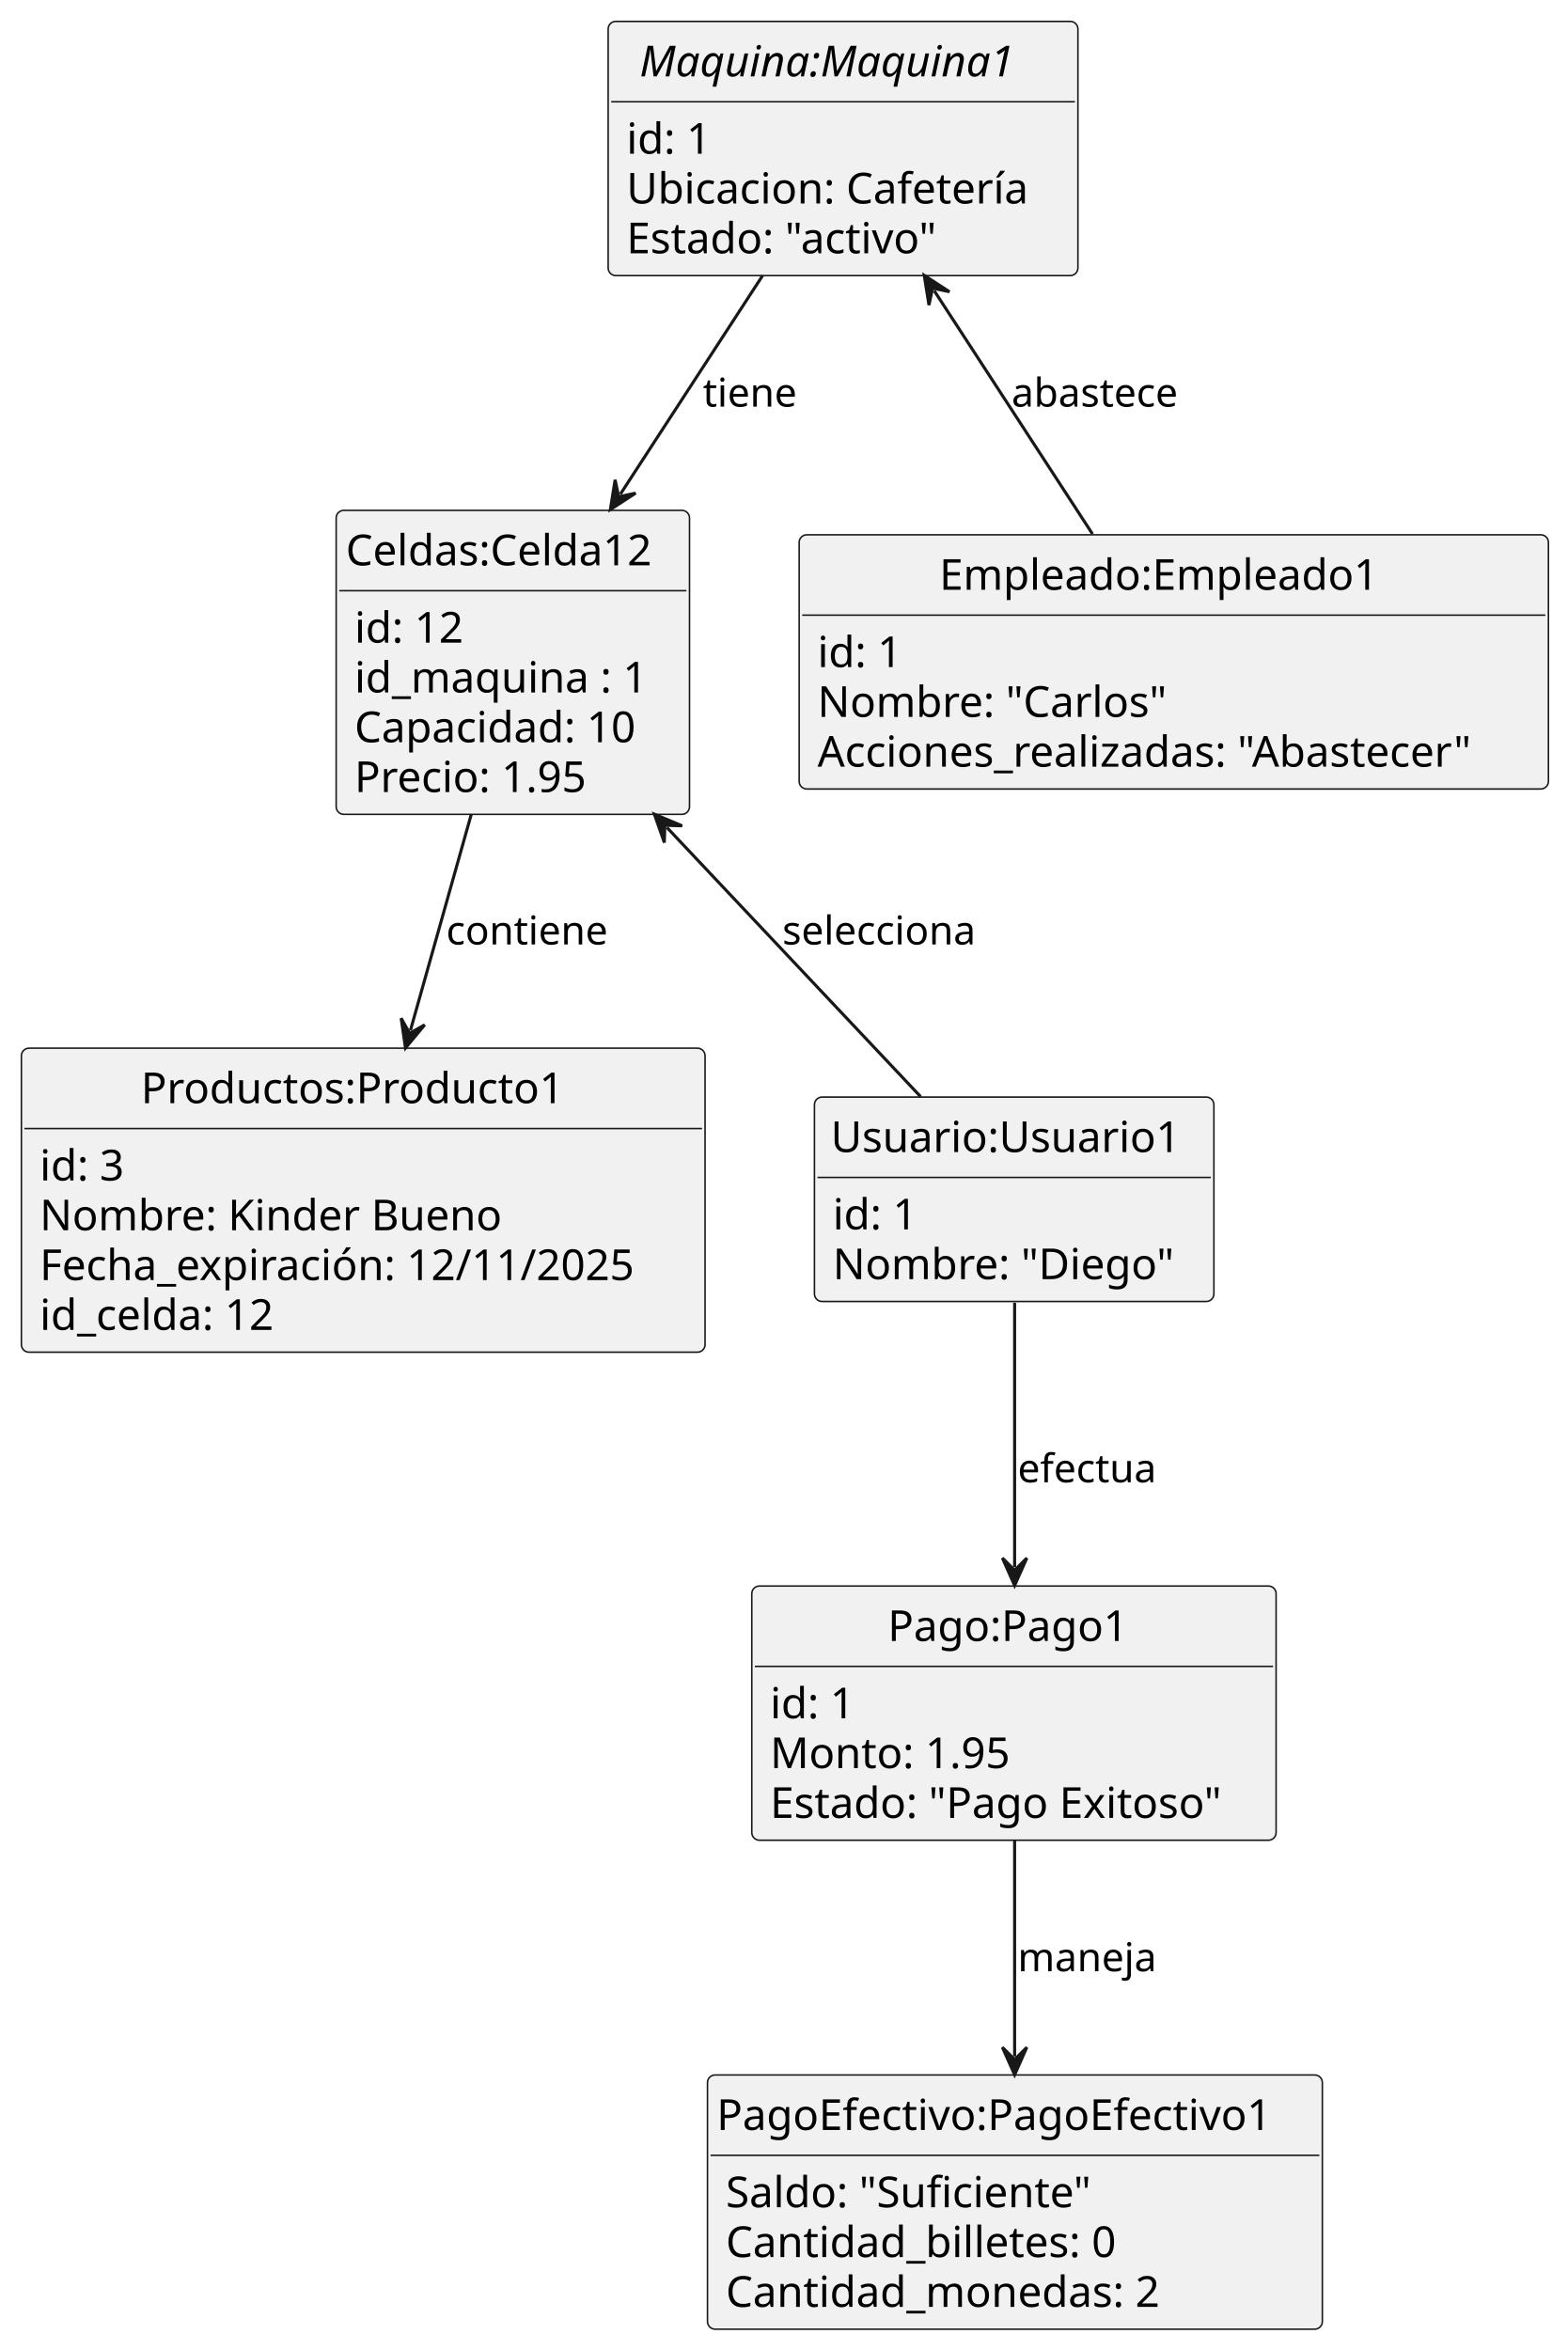
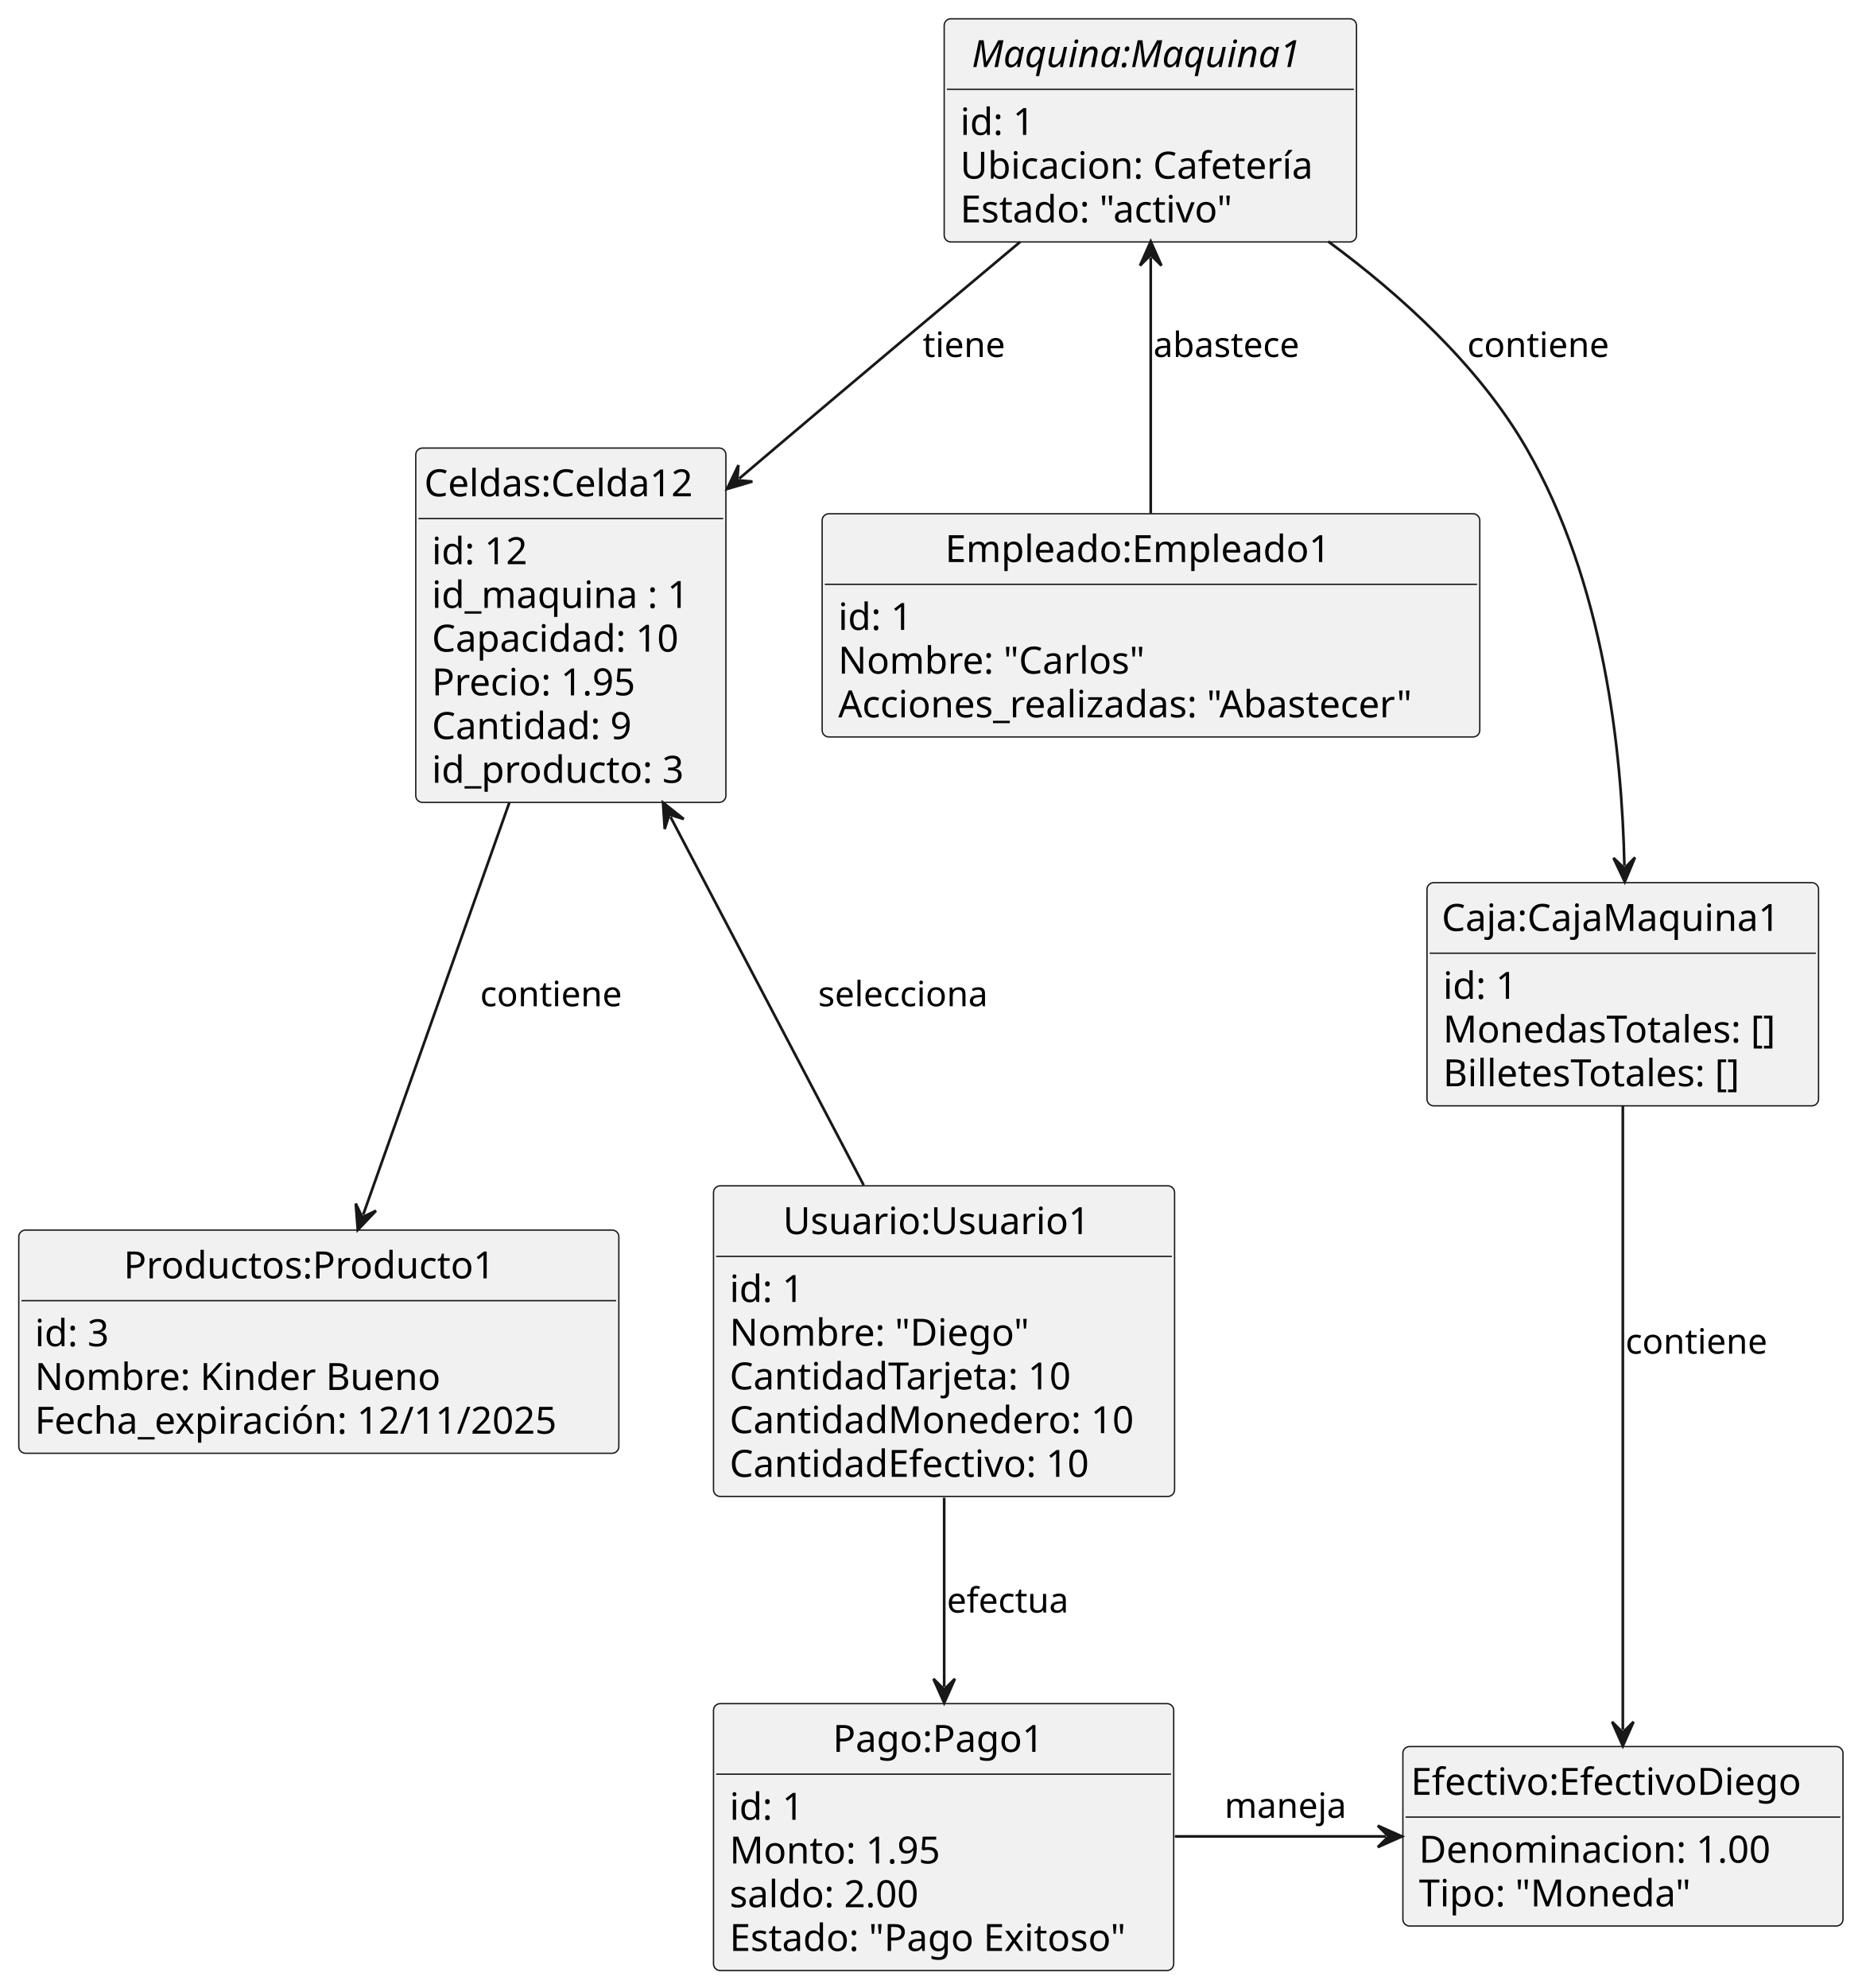
- <svg xmlns="http://www.w3.org/2000/svg" contentStyleType="text/css" data-diagram-type="CLASS" height="769px" preserveAspectRatio="none" style="width:513px;height:769px;background:#FFFFFF;" version="1.1" viewBox="0 0 513 769" width="513px" zoomAndPan="magnify">
+ <svg xmlns="http://www.w3.org/2000/svg" contentStyleType="text/css" data-diagram-type="CLASS" height="741px" preserveAspectRatio="none" style="width:694px;height:741px;background:#FFFFFF;" version="1.1" viewBox="0 0 694 741" width="694px" zoomAndPan="magnify">
  <defs />
  <g>
    <g id="elem_Maquina:Maquina1">
-       <rect codeLine="3" fill="#F1F1F1" height="83.188" id="Maquina:Maquina1" rx="2.5" ry="2.5" style="stroke:#181818;stroke-width:0.5;" width="153.716" x="199" y="7" />
-       <text fill="#000000" font-family="sans-serif" font-size="14" font-style="italic" lengthAdjust="spacing" textLength="133.144" x="209.286" y="24.995">Maquina:Maquina1</text>
-       <line style="stroke:#181818;stroke-width:0.5;" x1="200" x2="351.716" y1="33.297" y2="33.297" />
-       <text fill="#000000" font-family="sans-serif" font-size="14" lengthAdjust="spacing" textLength="30.851" x="205" y="50.292">id: 1</text>
-       <text fill="#000000" font-family="sans-serif" font-size="14" lengthAdjust="spacing" textLength="141.716" x="205" y="66.589">Ubicacion: Cafetería</text>
-       <text fill="#000000" font-family="sans-serif" font-size="14" lengthAdjust="spacing" textLength="112.212" x="205" y="82.886">Estado: "activo"</text>
+       <rect codeLine="3" fill="#F1F1F1" height="83.188" id="Maquina:Maquina1" rx="2.5" ry="2.5" style="stroke:#181818;stroke-width:0.5;" width="153.716" x="352" y="7" />
+       <text fill="#000000" font-family="sans-serif" font-size="14" font-style="italic" lengthAdjust="spacing" textLength="133.144" x="362.286" y="24.995">Maquina:Maquina1</text>
+       <line style="stroke:#181818;stroke-width:0.5;" x1="353" x2="504.716" y1="33.297" y2="33.297" />
+       <text fill="#000000" font-family="sans-serif" font-size="14" lengthAdjust="spacing" textLength="30.851" x="358" y="50.292">id: 1</text>
+       <text fill="#000000" font-family="sans-serif" font-size="14" lengthAdjust="spacing" textLength="141.716" x="358" y="66.589">Ubicacion: Cafetería</text>
+       <text fill="#000000" font-family="sans-serif" font-size="14" lengthAdjust="spacing" textLength="112.212" x="358" y="82.886">Estado: "activo"</text>
    </g>
    <g id="elem_Celdas:Celda12">
-       <rect codeLine="9" fill="#F1F1F1" height="99.484" id="Celdas:Celda12" rx="2.5" ry="2.5" style="stroke:#181818;stroke-width:0.5;" width="115.619" x="110" y="167" />
-       <text fill="#000000" font-family="sans-serif" font-size="14" lengthAdjust="spacing" textLength="109.314" x="113.153" y="184.995">Celdas:Celda12</text>
-       <line style="stroke:#181818;stroke-width:0.5;" x1="111" x2="224.619" y1="193.297" y2="193.297" />
-       <text fill="#000000" font-family="sans-serif" font-size="14" lengthAdjust="spacing" textLength="39.758" x="116" y="210.292">id: 12</text>
-       <text fill="#000000" font-family="sans-serif" font-size="14" lengthAdjust="spacing" textLength="103.619" x="116" y="226.589">id_maquina : 1</text>
-       <text fill="#000000" font-family="sans-serif" font-size="14" lengthAdjust="spacing" textLength="100.741" x="116" y="242.886">Capacidad: 10</text>
-       <text fill="#000000" font-family="sans-serif" font-size="14" lengthAdjust="spacing" textLength="83.303" x="116" y="259.183">Precio: 1.95</text>
+       <rect codeLine="9" fill="#F1F1F1" height="132.078" id="Celdas:Celda12" rx="2.5" ry="2.5" style="stroke:#181818;stroke-width:0.5;" width="115.619" x="155" y="167" />
+       <text fill="#000000" font-family="sans-serif" font-size="14" lengthAdjust="spacing" textLength="109.314" x="158.153" y="184.995">Celdas:Celda12</text>
+       <line style="stroke:#181818;stroke-width:0.5;" x1="156" x2="269.619" y1="193.297" y2="193.297" />
+       <text fill="#000000" font-family="sans-serif" font-size="14" lengthAdjust="spacing" textLength="39.758" x="161" y="210.292">id: 12</text>
+       <text fill="#000000" font-family="sans-serif" font-size="14" lengthAdjust="spacing" textLength="103.619" x="161" y="226.589">id_maquina : 1</text>
+       <text fill="#000000" font-family="sans-serif" font-size="14" lengthAdjust="spacing" textLength="100.741" x="161" y="242.886">Capacidad: 10</text>
+       <text fill="#000000" font-family="sans-serif" font-size="14" lengthAdjust="spacing" textLength="83.303" x="161" y="259.183">Precio: 1.95</text>
+       <text fill="#000000" font-family="sans-serif" font-size="14" lengthAdjust="spacing" textLength="81.033" x="161" y="275.479">Cantidad: 9</text>
+       <text fill="#000000" font-family="sans-serif" font-size="14" lengthAdjust="spacing" textLength="100.57" x="161" y="291.776">id_producto: 3</text>
    </g>
    <g id="elem_Productos:Producto1">
-       <rect codeLine="16" fill="#F1F1F1" height="99.484" id="Productos:Producto1" rx="2.5" ry="2.5" style="stroke:#181818;stroke-width:0.5;" width="223.709" x="7" y="343" />
-       <text fill="#000000" font-family="sans-serif" font-size="14" lengthAdjust="spacing" textLength="145.469" x="46.12" y="360.995">Productos:Producto1</text>
-       <line style="stroke:#181818;stroke-width:0.5;" x1="8" x2="229.709" y1="369.297" y2="369.297" />
-       <text fill="#000000" font-family="sans-serif" font-size="14" lengthAdjust="spacing" textLength="30.851" x="13" y="386.292">id: 3</text>
-       <text fill="#000000" font-family="sans-serif" font-size="14" lengthAdjust="spacing" textLength="159.277" x="13" y="402.589">Nombre: Kinder Bueno</text>
-       <text fill="#000000" font-family="sans-serif" font-size="14" lengthAdjust="spacing" textLength="211.709" x="13" y="418.886">Fecha_expiración: 12/11/2025</text>
-       <text fill="#000000" font-family="sans-serif" font-size="14" lengthAdjust="spacing" textLength="84.424" x="13" y="435.183">id_celda: 12</text>
+       <rect codeLine="18" fill="#F1F1F1" height="83.188" id="Productos:Producto1" rx="2.5" ry="2.5" style="stroke:#181818;stroke-width:0.5;" width="223.709" x="7" y="458.5" />
+       <text fill="#000000" font-family="sans-serif" font-size="14" lengthAdjust="spacing" textLength="145.469" x="46.12" y="476.495">Productos:Producto1</text>
+       <line style="stroke:#181818;stroke-width:0.5;" x1="8" x2="229.709" y1="484.797" y2="484.797" />
+       <text fill="#000000" font-family="sans-serif" font-size="14" lengthAdjust="spacing" textLength="30.851" x="13" y="501.792">id: 3</text>
+       <text fill="#000000" font-family="sans-serif" font-size="14" lengthAdjust="spacing" textLength="159.277" x="13" y="518.089">Nombre: Kinder Bueno</text>
+       <text fill="#000000" font-family="sans-serif" font-size="14" lengthAdjust="spacing" textLength="211.709" x="13" y="534.386">Fecha_expiración: 12/11/2025</text>
    </g>
    <g id="elem_Usuario:Usuario1">
-       <rect codeLine="24" fill="#F1F1F1" height="66.891" id="Usuario:Usuario1" rx="2.5" ry="2.5" style="stroke:#181818;stroke-width:0.5;" width="130.713" x="266.5" y="359" />
-       <text fill="#000000" font-family="sans-serif" font-size="14" lengthAdjust="spacing" textLength="120.032" x="271.84" y="376.995">Usuario:Usuario1</text>
-       <line style="stroke:#181818;stroke-width:0.5;" x1="267.5" x2="396.213" y1="385.297" y2="385.297" />
-       <text fill="#000000" font-family="sans-serif" font-size="14" lengthAdjust="spacing" textLength="30.851" x="272.5" y="402.292">id: 1</text>
-       <text fill="#000000" font-family="sans-serif" font-size="14" lengthAdjust="spacing" textLength="118.713" x="272.5" y="418.589">Nombre: "Diego"</text>
+       <rect codeLine="25" fill="#F1F1F1" height="115.781" id="Usuario:Usuario1" rx="2.5" ry="2.5" style="stroke:#181818;stroke-width:0.5;" width="171.893" x="266" y="442" />
+       <text fill="#000000" font-family="sans-serif" font-size="14" lengthAdjust="spacing" textLength="120.032" x="291.93" y="459.995">Usuario:Usuario1</text>
+       <line style="stroke:#181818;stroke-width:0.5;" x1="267" x2="436.893" y1="468.297" y2="468.297" />
+       <text fill="#000000" font-family="sans-serif" font-size="14" lengthAdjust="spacing" textLength="30.851" x="272" y="485.292">id: 1</text>
+       <text fill="#000000" font-family="sans-serif" font-size="14" lengthAdjust="spacing" textLength="118.713" x="272" y="501.589">Nombre: "Diego"</text>
+       <text fill="#000000" font-family="sans-serif" font-size="14" lengthAdjust="spacing" textLength="139.398" x="272" y="517.886">CantidadTarjeta: 10</text>
+       <text fill="#000000" font-family="sans-serif" font-size="14" lengthAdjust="spacing" textLength="159.893" x="272" y="534.183">CantidadMonedero: 10</text>
+       <text fill="#000000" font-family="sans-serif" font-size="14" lengthAdjust="spacing" textLength="146.255" x="272" y="550.48">CantidadEfectivo: 10</text>
    </g>
    <g id="elem_Pago:Pago1">
-       <rect codeLine="30" fill="#F1F1F1" height="83.188" id="Pago:Pago1" rx="2.5" ry="2.5" style="stroke:#181818;stroke-width:0.5;" width="171.565" x="246" y="519" />
-       <text fill="#000000" font-family="sans-serif" font-size="14" lengthAdjust="spacing" textLength="82.571" x="290.497" y="536.995">Pago:Pago1</text>
-       <line style="stroke:#181818;stroke-width:0.5;" x1="247" x2="416.565" y1="545.297" y2="545.297" />
-       <text fill="#000000" font-family="sans-serif" font-size="14" lengthAdjust="spacing" textLength="30.851" x="252" y="562.292">id: 1</text>
-       <text fill="#000000" font-family="sans-serif" font-size="14" lengthAdjust="spacing" textLength="83.911" x="252" y="578.589">Monto: 1.95</text>
-       <text fill="#000000" font-family="sans-serif" font-size="14" lengthAdjust="spacing" textLength="159.565" x="252" y="594.886">Estado: "Pago Exitoso"</text>
+       <rect codeLine="34" fill="#F1F1F1" height="99.484" id="Pago:Pago1" rx="2.5" ry="2.5" style="stroke:#181818;stroke-width:0.5;" width="171.565" x="266" y="635" />
+       <text fill="#000000" font-family="sans-serif" font-size="14" lengthAdjust="spacing" textLength="82.571" x="310.497" y="652.995">Pago:Pago1</text>
+       <line style="stroke:#181818;stroke-width:0.5;" x1="267" x2="436.565" y1="661.297" y2="661.297" />
+       <text fill="#000000" font-family="sans-serif" font-size="14" lengthAdjust="spacing" textLength="30.851" x="272" y="678.292">id: 1</text>
+       <text fill="#000000" font-family="sans-serif" font-size="14" lengthAdjust="spacing" textLength="83.911" x="272" y="694.589">Monto: 1.95</text>
+       <text fill="#000000" font-family="sans-serif" font-size="14" lengthAdjust="spacing" textLength="77.554" x="272" y="710.886">saldo: 2.00</text>
+       <text fill="#000000" font-family="sans-serif" font-size="14" lengthAdjust="spacing" textLength="159.565" x="272" y="727.183">Estado: "Pago Exitoso"</text>
    </g>
    <g id="elem_Empleado:Empleado1">
-       <rect codeLine="36" fill="#F1F1F1" height="83.188" id="Empleado:Empleado1" rx="2.5" ry="2.5" style="stroke:#181818;stroke-width:0.5;" width="245.174" x="261.5" y="175" />
-       <text fill="#000000" font-family="sans-serif" font-size="14" lengthAdjust="spacing" textLength="153.433" x="307.371" y="192.995">Empleado:Empleado1</text>
-       <line style="stroke:#181818;stroke-width:0.5;" x1="262.5" x2="505.674" y1="201.297" y2="201.297" />
-       <text fill="#000000" font-family="sans-serif" font-size="14" lengthAdjust="spacing" textLength="30.851" x="267.5" y="218.292">id: 1</text>
-       <text fill="#000000" font-family="sans-serif" font-size="14" lengthAdjust="spacing" textLength="121.837" x="267.5" y="234.589">Nombre: "Carlos"</text>
-       <text fill="#000000" font-family="sans-serif" font-size="14" lengthAdjust="spacing" textLength="233.174" x="267.5" y="250.886">Acciones_realizadas: "Abastecer"</text>
+       <rect codeLine="41" fill="#F1F1F1" height="83.188" id="Empleado:Empleado1" rx="2.5" ry="2.5" style="stroke:#181818;stroke-width:0.5;" width="245.174" x="306.5" y="191.5" />
+       <text fill="#000000" font-family="sans-serif" font-size="14" lengthAdjust="spacing" textLength="153.433" x="352.371" y="209.495">Empleado:Empleado1</text>
+       <line style="stroke:#181818;stroke-width:0.5;" x1="307.5" x2="550.674" y1="217.797" y2="217.797" />
+       <text fill="#000000" font-family="sans-serif" font-size="14" lengthAdjust="spacing" textLength="30.851" x="312.5" y="234.792">id: 1</text>
+       <text fill="#000000" font-family="sans-serif" font-size="14" lengthAdjust="spacing" textLength="121.837" x="312.5" y="251.089">Nombre: "Carlos"</text>
+       <text fill="#000000" font-family="sans-serif" font-size="14" lengthAdjust="spacing" textLength="233.174" x="312.5" y="267.386">Acciones_realizadas: "Abastecer"</text>
    </g>
-     <g id="elem_PagoEfectivo:PagoEfectivo1">
-       <rect codeLine="43" fill="#F1F1F1" height="83.188" id="PagoEfectivo:PagoEfectivo1" rx="2.5" ry="2.5" style="stroke:#181818;stroke-width:0.5;" width="201.2" x="231.5" y="679" />
-       <text fill="#000000" font-family="sans-serif" font-size="14" lengthAdjust="spacing" textLength="195.2" x="234.5" y="696.995">PagoEfectivo:PagoEfectivo1</text>
-       <line style="stroke:#181818;stroke-width:0.5;" x1="232.5" x2="431.7" y1="705.297" y2="705.297" />
-       <text fill="#000000" font-family="sans-serif" font-size="14" lengthAdjust="spacing" textLength="130.607" x="237.5" y="722.292">Saldo: "Suficiente"</text>
-       <text fill="#000000" font-family="sans-serif" font-size="14" lengthAdjust="spacing" textLength="138.599" x="237.5" y="738.589">Cantidad_billetes: 0</text>
-       <text fill="#000000" font-family="sans-serif" font-size="14" lengthAdjust="spacing" textLength="152.482" x="237.5" y="754.886">Cantidad_monedas: 2</text>
+     <g id="elem_Caja:CajaMaquina1">
+       <rect codeLine="48" fill="#F1F1F1" height="83.188" id="Caja:CajaMaquina1" rx="2.5" ry="2.5" style="stroke:#181818;stroke-width:0.5;" width="145.964" x="532" y="329" />
+       <text fill="#000000" font-family="sans-serif" font-size="14" lengthAdjust="spacing" textLength="135.03" x="537.467" y="346.995">Caja:CajaMaquina1</text>
+       <line style="stroke:#181818;stroke-width:0.5;" x1="533" x2="676.964" y1="355.297" y2="355.297" />
+       <text fill="#000000" font-family="sans-serif" font-size="14" lengthAdjust="spacing" textLength="30.851" x="538" y="372.292">id: 1</text>
+       <text fill="#000000" font-family="sans-serif" font-size="14" lengthAdjust="spacing" textLength="133.964" x="538" y="388.589">MonedasTotales: []</text>
+       <text fill="#000000" font-family="sans-serif" font-size="14" lengthAdjust="spacing" textLength="122.356" x="538" y="404.886">BilletesTotales: []</text>
+     </g>
+     <g id="elem_Efectivo:EfectivoDiego">
+       <rect codeLine="54" fill="#F1F1F1" height="66.891" id="Efectivo:EfectivoDiego" rx="2.5" ry="2.5" style="stroke:#181818;stroke-width:0.5;" width="164.081" x="523" y="651" />
+       <text fill="#000000" font-family="sans-serif" font-size="14" lengthAdjust="spacing" textLength="158.081" x="526" y="668.995">Efectivo:EfectivoDiego</text>
+       <line style="stroke:#181818;stroke-width:0.5;" x1="524" x2="686.081" y1="677.297" y2="677.297" />
+       <text fill="#000000" font-family="sans-serif" font-size="14" lengthAdjust="spacing" textLength="141.176" x="529" y="694.292">Denominacion: 1.00</text>
+       <text fill="#000000" font-family="sans-serif" font-size="14" lengthAdjust="spacing" textLength="107.536" x="529" y="710.589">Tipo: "Moneda"</text>
    </g>
    <g id="link_Maquina:Maquina1_Celdas:Celda12">
-       <path codeLine="52" d="M249.58,90.11 C234.53,113.24 218.842,137.351 202.992,161.711 " fill="transparent" id="Maquina:Maquina1-to-Celdas:Celda12" style="stroke:#181818;stroke-width:1;" />
-       <polygon fill="#181818" points="199.72,166.74,207.981,161.378,202.447,162.549,201.276,157.015,199.72,166.74" style="stroke:#181818;stroke-width:1;" />
-       <text fill="#000000" font-family="sans-serif" font-size="13" lengthAdjust="spacing" textLength="32.944" x="230" y="133.067">tiene</text>
+       <path codeLine="61" d="M380.31,90.17 C353.35,112.74 319.26,141.36 289,167 C283.17,171.94 281.668,173.21 275.608,178.37 " fill="transparent" id="Maquina:Maquina1-to-Celdas:Celda12" style="stroke:#181818;stroke-width:1;" />
+       <polygon fill="#181818" points="271.04,182.26,280.486,179.471,274.847,179.018,275.299,173.38,271.04,182.26" style="stroke:#181818;stroke-width:1;" />
+       <text fill="#000000" font-family="sans-serif" font-size="13" lengthAdjust="spacing" textLength="32.944" x="344" y="133.067">tiene</text>
    </g>
    <g id="link_Celdas:Celda12_Productos:Producto1">
-       <path codeLine="53" d="M154.22,266.43 C147.48,290.35 141.025,313.284 134.305,337.164 " fill="transparent" id="Celdas:Celda12-to-Productos:Producto1" style="stroke:#181818;stroke-width:1;" />
-       <polygon fill="#181818" points="132.68,342.94,138.968,335.36,134.034,338.127,131.268,333.193,132.68,342.94" style="stroke:#181818;stroke-width:1;" />
-       <text fill="#000000" font-family="sans-serif" font-size="13" lengthAdjust="spacing" textLength="56.285" x="146" y="309.067">contiene</text>
+       <path codeLine="62" d="M189.88,299.17 C172.22,348.97 150.426,410.415 135.396,452.775 " fill="transparent" id="Celdas:Celda12-to-Productos:Producto1" style="stroke:#181818;stroke-width:1;" />
+       <polygon fill="#181818" points="133.39,458.43,140.169,451.286,135.062,453.718,132.63,448.611,133.39,458.43" style="stroke:#181818;stroke-width:1;" />
+       <text fill="#000000" font-family="sans-serif" font-size="13" lengthAdjust="spacing" textLength="56.285" x="179" y="375.067">contiene</text>
    </g>
    <g id="link_Celdas:Celda12_Usuario:Usuario1">
-       <path codeLine="54" d="M218.235,270.796 C246.085,300.346 276.71,332.84 301.24,358.86 " fill="transparent" id="Celdas:Celda12-backto-Usuario:Usuario1" style="stroke:#181818;stroke-width:1;" />
-       <polygon fill="#181818" points="214.12,266.43,217.382,275.723,217.549,270.069,223.204,270.236,214.12,266.43" style="stroke:#181818;stroke-width:1;" />
-       <text fill="#000000" font-family="sans-serif" font-size="13" lengthAdjust="spacing" textLength="68.447" x="256" y="309.067">selecciona</text>
+       <path codeLine="63" d="M249.967,304.483 C272.877,348.153 299.97,399.81 321.97,441.74 " fill="transparent" id="Celdas:Celda12-backto-Usuario:Usuario1" style="stroke:#181818;stroke-width:1;" />
+       <polygon fill="#181818" points="247.18,299.17,247.819,308.998,249.503,303.598,254.903,305.282,247.18,299.17" style="stroke:#181818;stroke-width:1;" />
+       <text fill="#000000" font-family="sans-serif" font-size="13" lengthAdjust="spacing" textLength="68.447" x="305" y="375.067">selecciona</text>
    </g>
    <g id="link_Usuario:Usuario1_Pago:Pago1">
-       <path codeLine="55" d="M332,426.3 C332,452.85 332,484.38 332,512.84 " fill="transparent" id="Usuario:Usuario1-to-Pago:Pago1" style="stroke:#181818;stroke-width:1;" />
-       <polygon fill="#181818" points="332,518.84,336,509.84,332,513.84,328,509.84,332,518.84" style="stroke:#181818;stroke-width:1;" />
-       <text fill="#000000" font-family="sans-serif" font-size="13" lengthAdjust="spacing" textLength="49.023" x="333" y="485.067">efectua</text>
+       <path codeLine="64" d="M352,558.24 C352,582.81 352,605.21 352,628.75 " fill="transparent" id="Usuario:Usuario1-to-Pago:Pago1" style="stroke:#181818;stroke-width:1;" />
+       <polygon fill="#181818" points="352,634.75,356,625.75,352,629.75,348,625.75,352,634.75" style="stroke:#181818;stroke-width:1;" />
+       <text fill="#000000" font-family="sans-serif" font-size="13" lengthAdjust="spacing" textLength="49.023" x="353" y="601.067">efectua</text>
    </g>
    <g id="link_Maquina:Maquina1_Empleado:Empleado1">
-       <path codeLine="56" d="M305.693,95.139 C322.433,120.859 340.72,148.98 357.48,174.74 " fill="transparent" id="Maquina:Maquina1-backto-Empleado:Empleado1" style="stroke:#181818;stroke-width:1;" />
-       <polygon fill="#181818" points="302.42,90.11,303.977,99.835,305.147,94.301,310.682,95.471,302.42,90.11" style="stroke:#181818;stroke-width:1;" />
-       <text fill="#000000" font-family="sans-serif" font-size="13" lengthAdjust="spacing" textLength="59.198" x="331" y="133.067">abastece</text>
+       <path codeLine="65" d="M429,96 C429,126.14 429,161.11 429,191.3 " fill="transparent" id="Maquina:Maquina1-backto-Empleado:Empleado1" style="stroke:#181818;stroke-width:1;" />
+       <polygon fill="#181818" points="429,90,425,99,429,95,433,99,429,90" style="stroke:#181818;stroke-width:1;" />
+       <text fill="#000000" font-family="sans-serif" font-size="13" lengthAdjust="spacing" textLength="59.198" x="430" y="133.067">abastece</text>
    </g>
-     <g id="link_Pago:Pago1_PagoEfectivo:PagoEfectivo1">
-       <path codeLine="57" d="M332,602.19 C332,625.78 332,649.38 332,672.95 " fill="transparent" id="Pago:Pago1-to-PagoEfectivo:PagoEfectivo1" style="stroke:#181818;stroke-width:1;" />
-       <polygon fill="#181818" points="332,678.95,336,669.95,332,673.95,328,669.95,332,678.95" style="stroke:#181818;stroke-width:1;" />
-       <text fill="#000000" font-family="sans-serif" font-size="13" lengthAdjust="spacing" textLength="48.445" x="333" y="645.067">maneja</text>
+     <g id="link_Pago:Pago1_Efectivo:EfectivoDiego">
+       <path codeLine="66" d="M438.01,684.5 C465.37,684.5 489.55,684.5 516.65,684.5 " fill="transparent" id="Pago:Pago1-to-Efectivo:EfectivoDiego" style="stroke:#181818;stroke-width:1;" />
+       <polygon fill="#181818" points="522.65,684.5,513.65,680.5,517.65,684.5,513.65,688.5,522.65,684.5" style="stroke:#181818;stroke-width:1;" />
+       <text fill="#000000" font-family="sans-serif" font-size="13" lengthAdjust="spacing" textLength="48.445" x="456.5" y="677.567">maneja</text>
+     </g>
+     <g id="link_Maquina:Maquina1_Caja:CajaMaquina1">
+       <path codeLine="67" d="M495.17,90 C522.19,109.9 551.21,136.23 569,167 C598.13,217.39 604.625,279.702 605.595,322.692 " fill="transparent" id="Maquina:Maquina1-to-Caja:CajaMaquina1" style="stroke:#181818;stroke-width:1;" />
+       <polygon fill="#181818" points="605.73,328.69,609.526,319.602,605.617,323.691,601.528,319.783,605.73,328.69" style="stroke:#181818;stroke-width:1;" />
+       <text fill="#000000" font-family="sans-serif" font-size="13" lengthAdjust="spacing" textLength="56.285" x="547" y="133.067">contiene</text>
+     </g>
+     <g id="link_Caja:CajaMaquina1_Efectivo:EfectivoDiego">
+       <path codeLine="68" d="M605,412.29 C605,474.89 605,587.42 605,644.78 " fill="transparent" id="Caja:CajaMaquina1-to-Efectivo:EfectivoDiego" style="stroke:#181818;stroke-width:1;" />
+       <polygon fill="#181818" points="605,650.78,609,641.78,605,645.78,601,641.78,605,650.78" style="stroke:#181818;stroke-width:1;" />
+       <text fill="#000000" font-family="sans-serif" font-size="13" lengthAdjust="spacing" textLength="56.285" x="606" y="504.567">contiene</text>
    </g>
  </g>
</svg>
